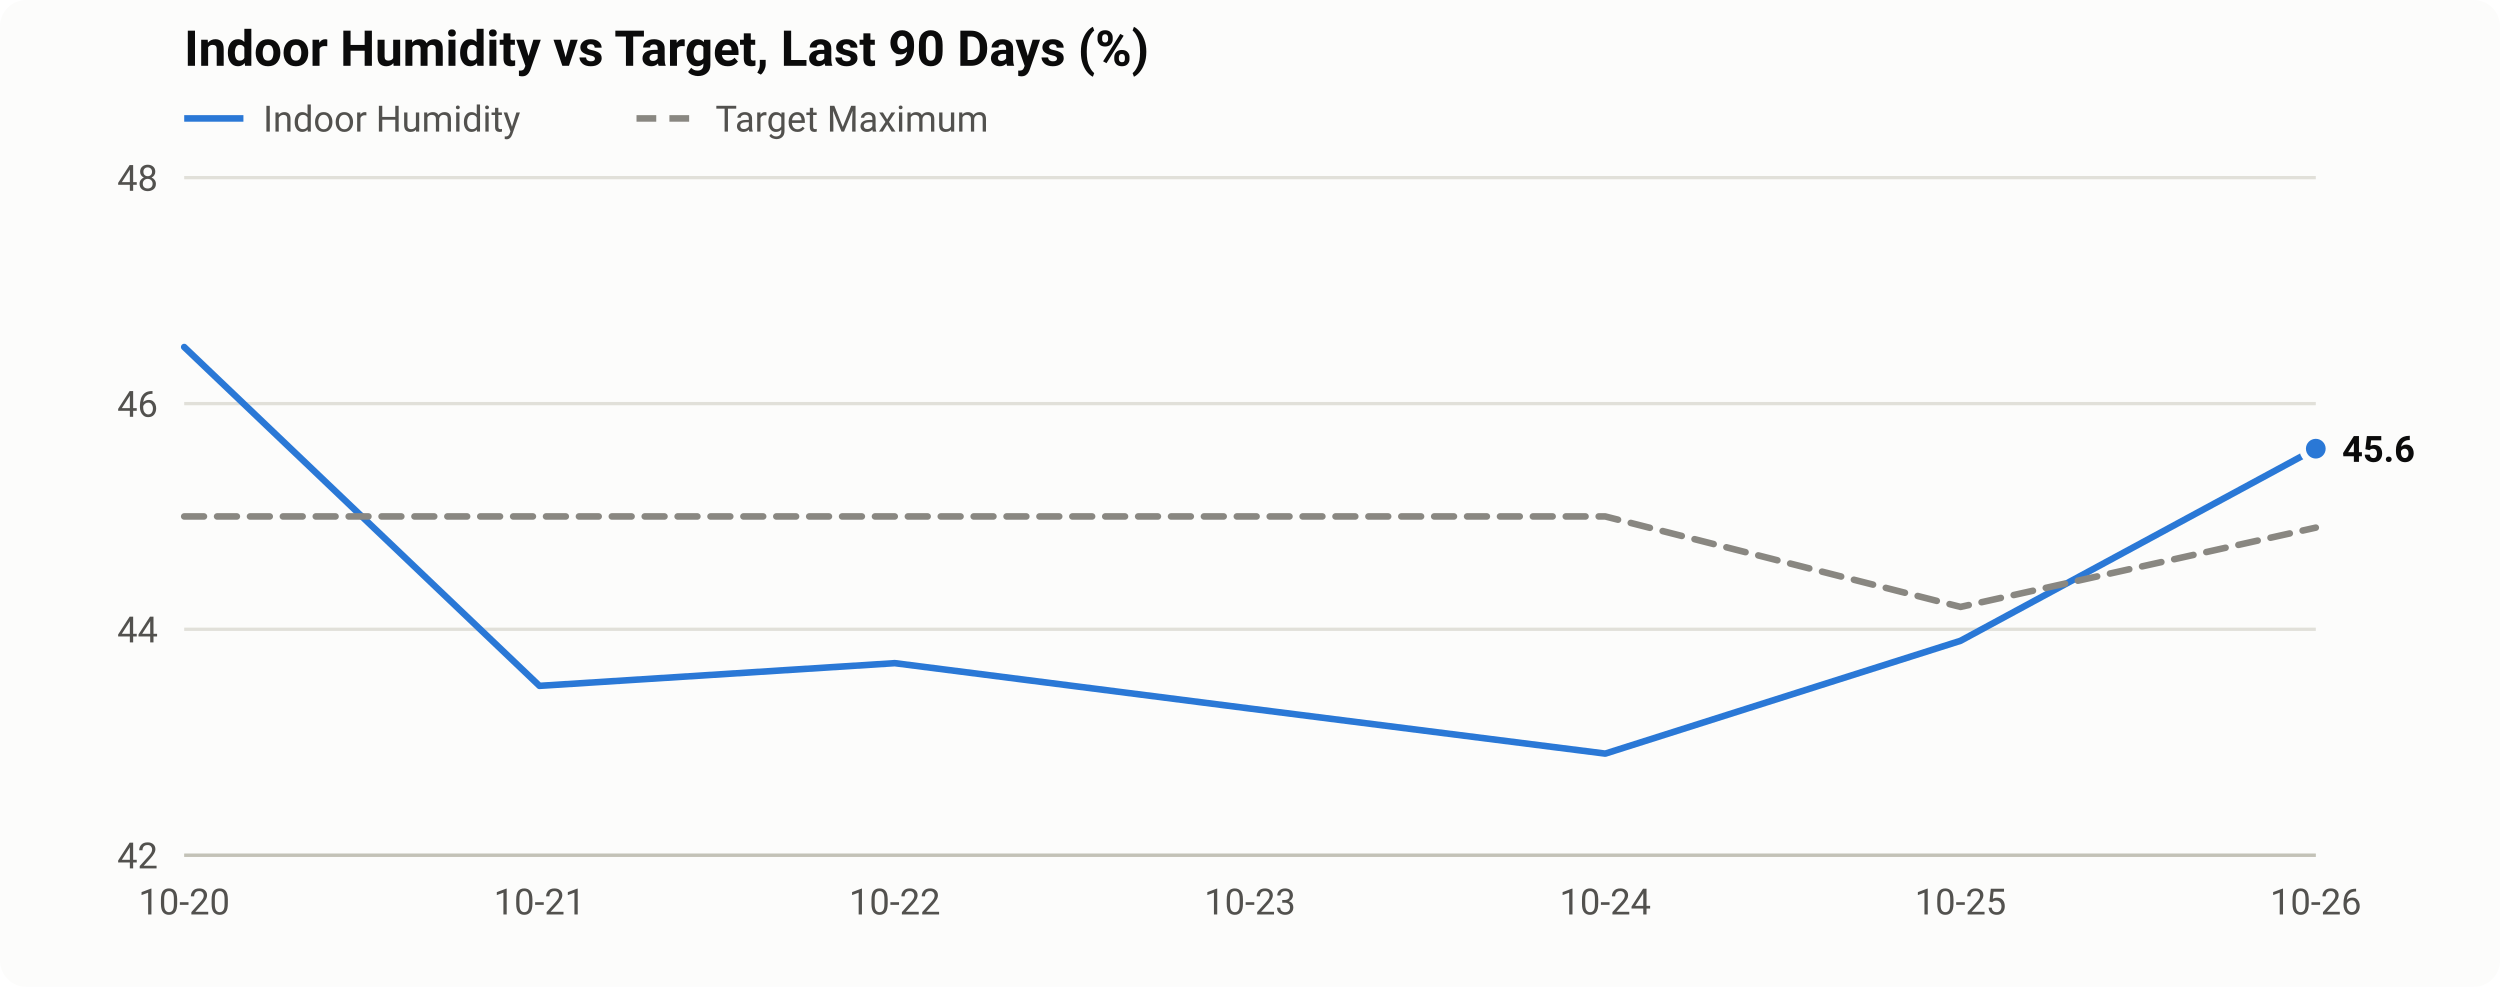
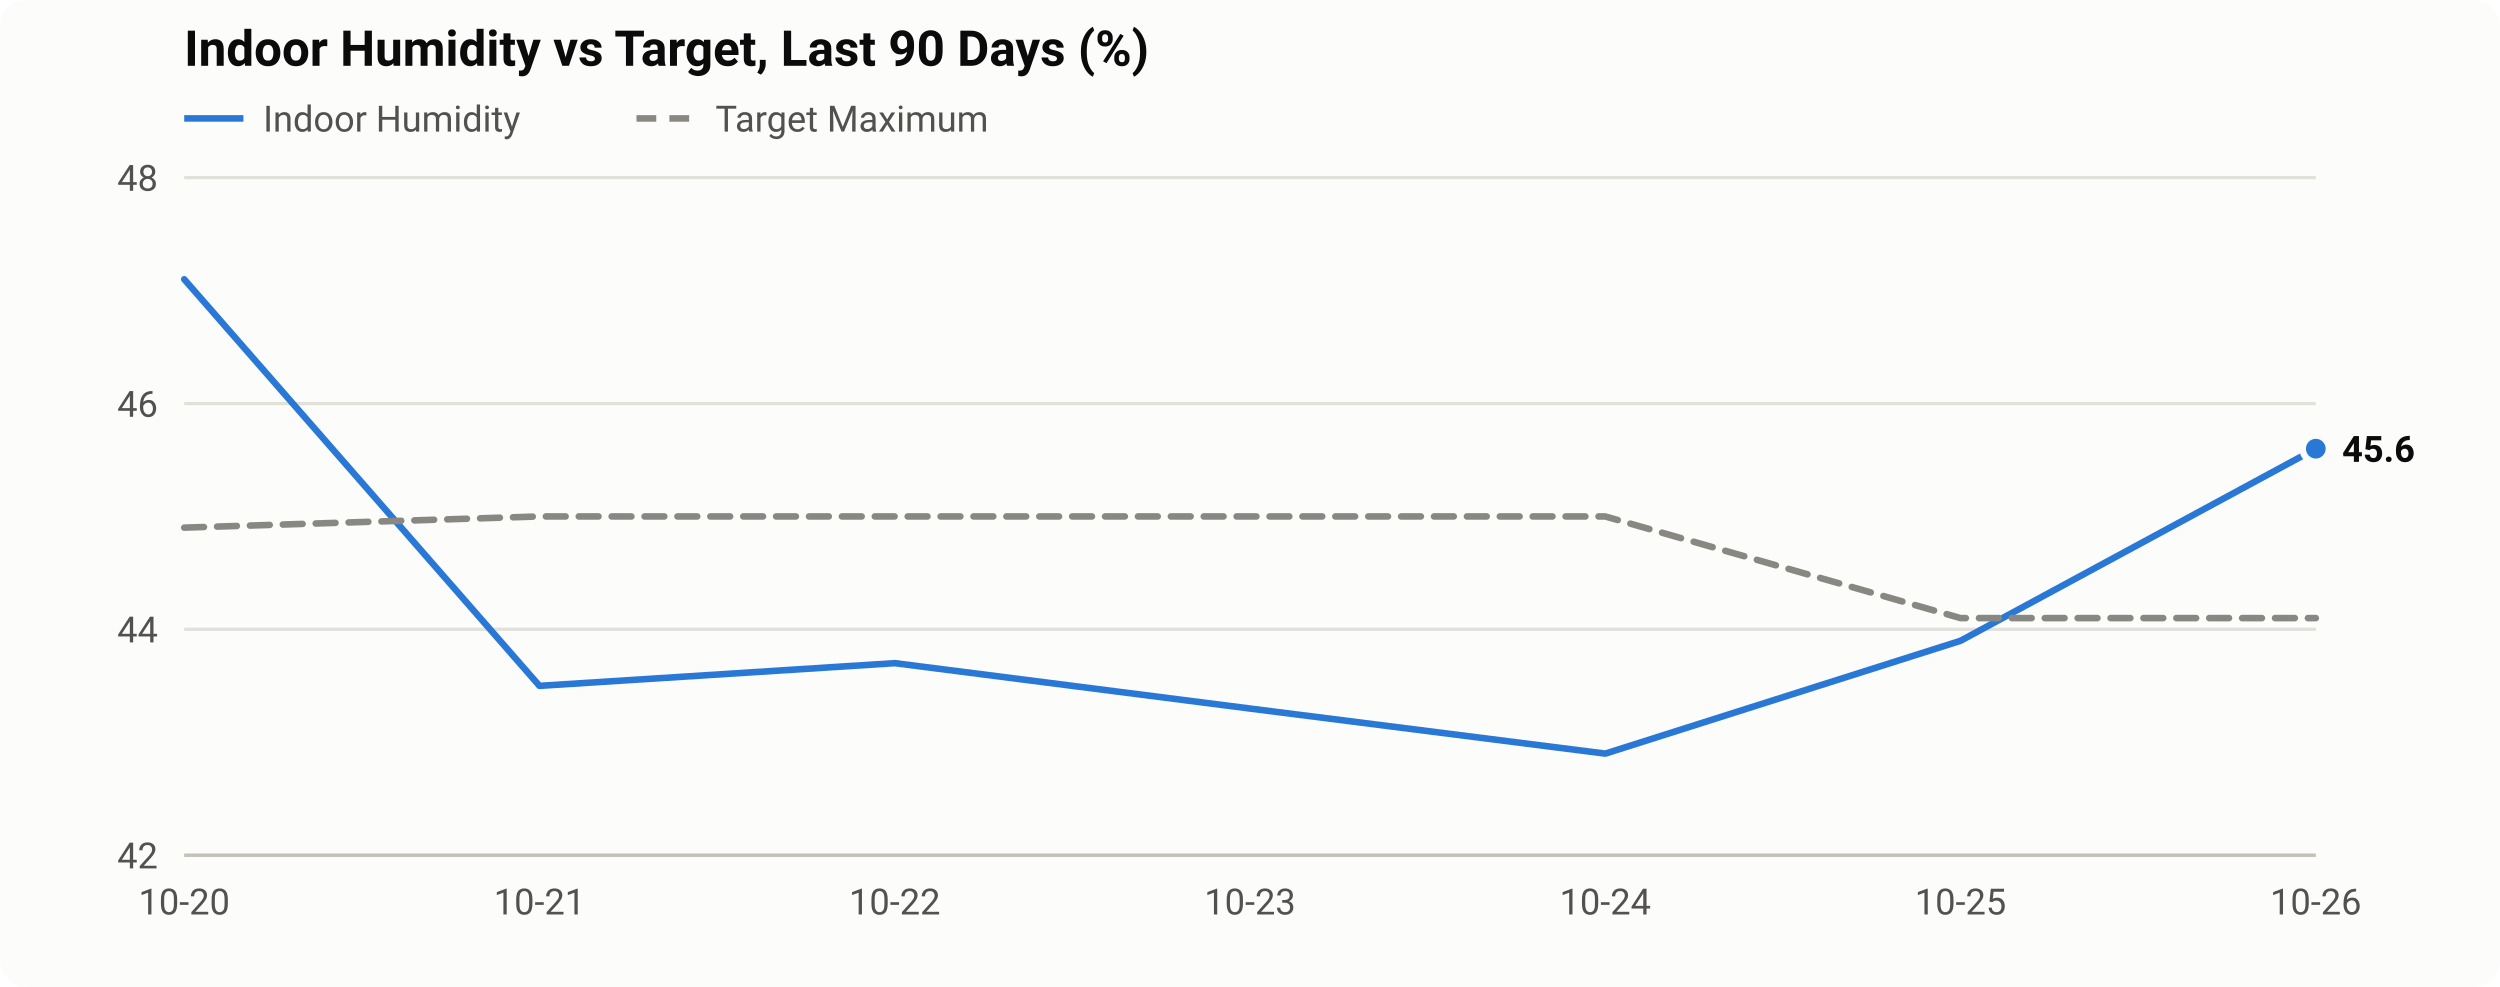
<svg xmlns="http://www.w3.org/2000/svg" viewBox="0 0 760 300" role="img" aria-label="Indoor Humidity vs Target, Last 90 Days (%)" class="chart">
  <style>.chart{font-family:system-ui,-apple-system,'Segoe UI',Roboto,Helvetica,Arial,sans-serif}.chart-title{font-size:15px;font-weight:600;fill:#0b0b0b}.axis,.legend{font-size:11px;fill:#52514e}.value{font-size:11px;fill:#0b0b0b;font-weight:600}.grid{stroke:#e1e0d9;stroke-width:1}.baseline{stroke:#c3c2b7;stroke-width:1}.line{stroke-width:2;stroke-linejoin:round;stroke-linecap:round}.ref{stroke:#898781}.dot{stroke:#fcfcfb;stroke-width:2}.hit{fill:transparent}.s1{stroke:#2a78d6}.f1{fill:#2a78d6}.s2{stroke:#eb6834}.f2{fill:#eb6834}.s3{stroke:#1baf7a}.f3{fill:#1baf7a}.s4{stroke:#eda100}.f4{fill:#eda100}.s5{stroke:#e87ba4}.f5{fill:#e87ba4}.s6{stroke:#008300}.f6{fill:#008300}.s7{stroke:#6250d6}.f7{fill:#6250d6}.s8{stroke:#e34948}.f8{fill:#e34948}</style>
  <rect width="760" height="300" rx="8" fill="#fcfcfb" />
  <text x="56" y="20" class="chart-title">Indoor Humidity vs Target, Last 90 Days (%)</text>
  <line x1="56" x2="74" y1="36" y2="36" class="s1" stroke-width="2" />
  <text x="80" y="40" class="legend">Indoor Humidity</text>
  <line x1="193.5" x2="211.5" y1="36" y2="36" class="ref" stroke-width="2" stroke-dasharray="6 4" />
  <text x="217.5" y="40" class="legend">Target Maximum</text>
  <line x1="56" x2="704" y1="260.0" y2="260.0" class="grid" />
  <text x="48" y="264.0" class="axis" text-anchor="end">42</text>
  <line x1="56" x2="704" y1="191.3" y2="191.3" class="grid" />
  <text x="48" y="195.3" class="axis" text-anchor="end">44</text>
  <line x1="56" x2="704" y1="122.7" y2="122.7" class="grid" />
  <text x="48" y="126.7" class="axis" text-anchor="end">46</text>
  <line x1="56" x2="704" y1="54.0" y2="54.0" class="grid" />
  <text x="48" y="58.0" class="axis" text-anchor="end">48</text>
  <line x1="56" x2="704" y1="260.0" y2="260.0" class="baseline" />
  <text x="56.0" y="278" class="axis" text-anchor="middle">10-20</text>
  <text x="164.0" y="278" class="axis" text-anchor="middle">10-21</text>
  <text x="272.0" y="278" class="axis" text-anchor="middle">10-22</text>
  <text x="380.0" y="278" class="axis" text-anchor="middle">10-23</text>
  <text x="488.0" y="278" class="axis" text-anchor="middle">10-24</text>
  <text x="596.0" y="278" class="axis" text-anchor="middle">10-25</text>
  <text x="704.0" y="278" class="axis" text-anchor="middle">10-26</text>
-   <polyline points="56.0,105.5 164.0,208.5 272.0,201.6 380.0,215.4 488.0,229.1 596.0,194.8 704.0,136.4" fill="none" class="s1 line" />
+   <polyline points="56.0,84.9 164.0,208.5 272.0,201.6 380.0,215.4 488.0,229.1 596.0,194.8 704.0,136.4" fill="none" class="s1 line" />
  <circle cx="704.0" cy="136.4" r="4" class="f1 dot" />
  <text x="712.0" y="140.4" class="value">45.6</text>
-   <polyline points="56.0,157.0 164.0,157.0 272.0,157.0 380.0,157.0 488.0,157.0 596.0,184.5 704.0,160.4" fill="none" class="ref line" stroke-dasharray="6 4" />
+   <polyline points="56.0,160.4 164.0,157.0 272.0,157.0 380.0,157.0 488.0,157.0 596.0,187.9 704.0,187.9" fill="none" class="ref line" stroke-dasharray="6 4" />
</svg>
